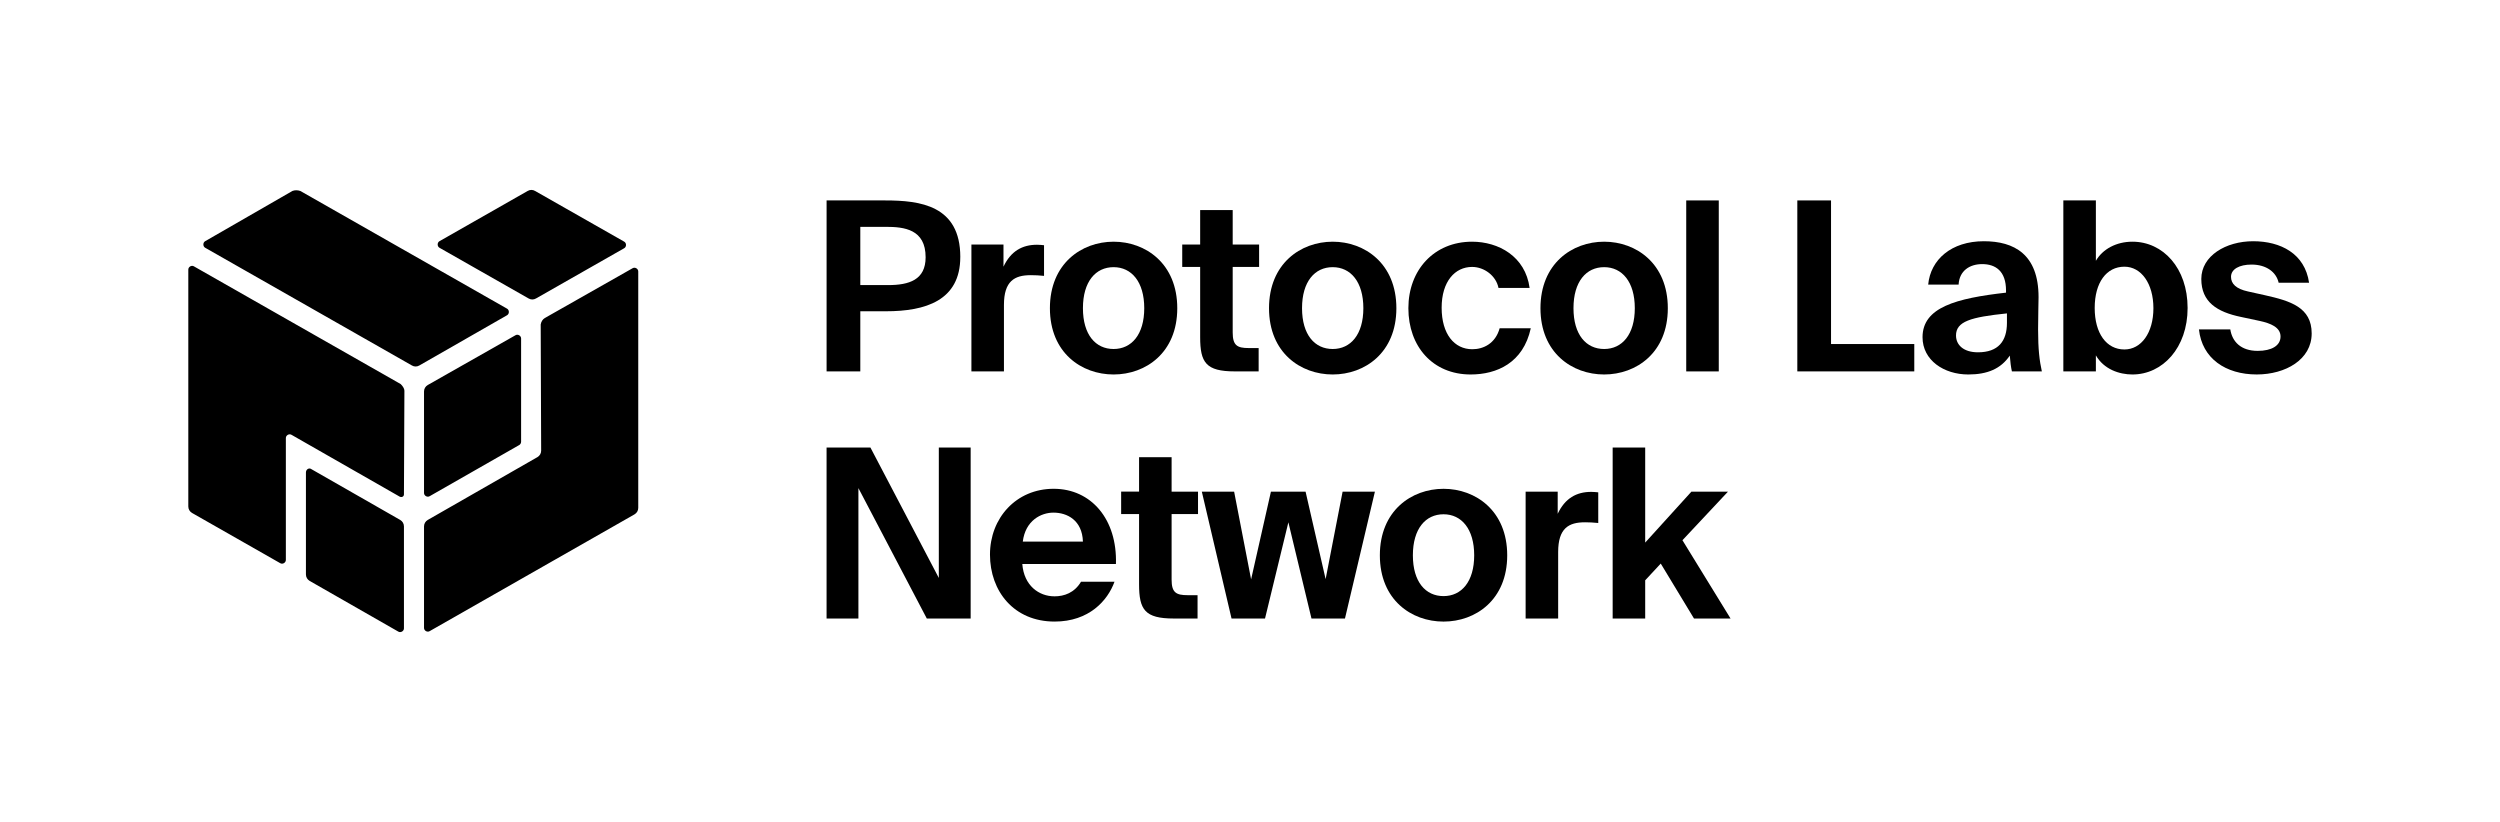
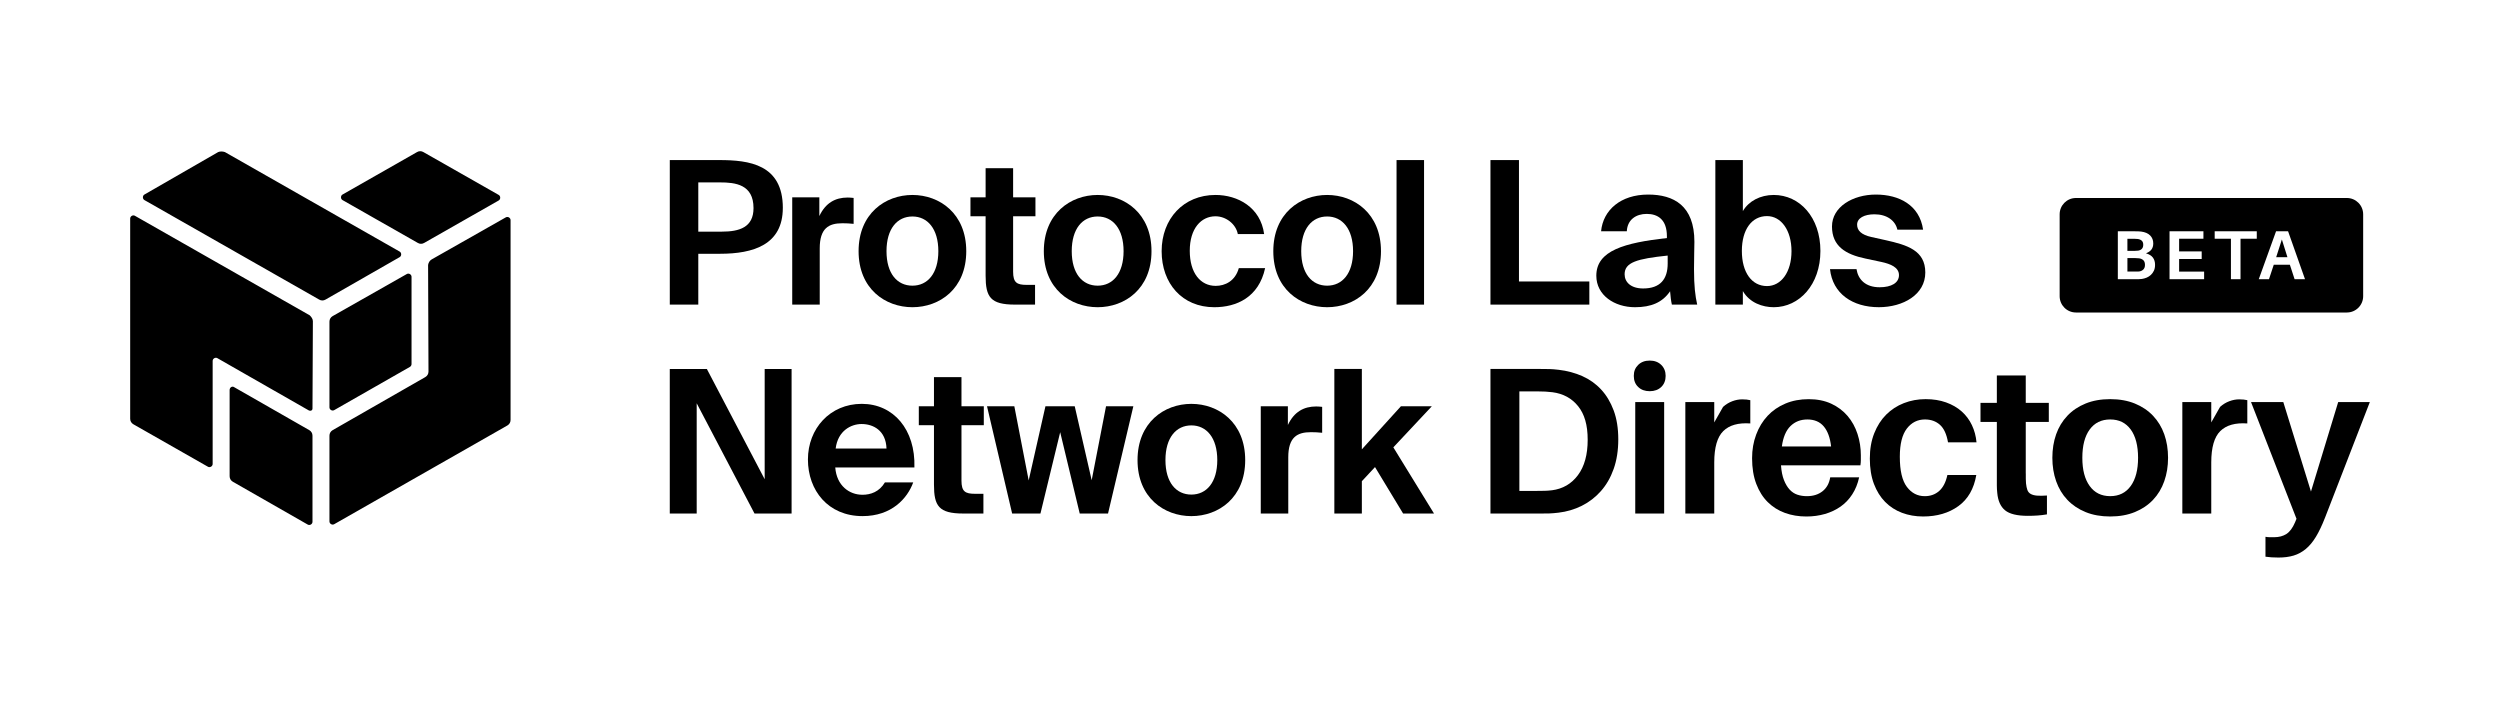
- <svg xmlns="http://www.w3.org/2000/svg" id="artwork" viewBox="0 0 1400 460">
+ <svg xmlns="http://www.w3.org/2000/svg" id="Layer_2" viewBox="0 0 1656 469.47">
  <defs>
-     <style>.cls-1{fill-rule:evenodd;}</style>
+     <style>.cls-1{fill:none;}.cls-2{fill-rule:evenodd;}</style>
  </defs>
-   <path class="cls-1" d="M246.08,135.08l49.4-28.14c1.31-.78,2.87-.78,4.18,0l49.92,28.4c1.31,.78,1.31,2.87,0,3.65l-49.4,28.14c-1.31,.78-2.88,.78-4.18,0l-49.92-28.4c-1.31-.78-1.31-2.87,0-3.65Zm-131.21,0l48.88-28.14c1.31-.52,2.87-.52,4.44,0l115.79,65.93c1.31,.78,1.31,2.87,0,3.65l-49.14,28.14c-1.31,.78-2.88,.78-4.18,0l-115.79-65.93c-1.31-.78-1.31-2.87,0-3.65Zm122.58,84.17v56.81c0,1.56,1.83,2.6,3.14,1.82l50.18-28.66c.52-.26,1.05-1.04,1.05-1.82v-57.85c0-1.56-1.83-2.61-3.14-1.82l-49.14,27.88c-1.31,.78-2.09,2.08-2.09,3.65Zm116.83-69.06l-49.14,27.88c-1.31,.78-2.09,2.08-2.35,3.65l.26,70.62c0,1.56-.78,2.87-2.09,3.65l-61.42,35.18c-1.31,.78-2.09,2.08-2.09,3.65v56.81c0,1.56,1.83,2.61,3.14,1.82l114.74-65.41c1.31-.78,2.09-2.08,2.09-3.65V152.02c0-1.56-1.83-2.61-3.14-1.82Zm-127.81,68.8l-.26,57.85c0,1.3-1.31,1.82-2.35,1.3l-60.64-34.66c-1.31-.78-3.14,.26-3.14,1.82v68.27c0,1.56-1.83,2.61-3.14,1.82l-49.4-28.14c-1.31-.78-2.09-2.08-2.09-3.65V150.97c0-1.56,1.83-2.61,3.14-1.82l115.79,65.93c1.05,1.04,2.09,2.35,2.09,3.91Zm-2.35,72.18l-49.66-28.4c-1.31-1.04-3.14,0-3.14,1.82v57.07c0,1.56,.78,2.87,2.09,3.65l49.66,28.4c1.31,.78,3.14-.26,3.14-1.82v-57.07c0-1.56-.78-2.87-2.09-3.65Z" />
-   <g>
-     <path d="M537.76,143.93c0,24.43-19.55,30.38-41.6,30.38h-14.39v33.68h-18.88V112.24h32.75c19.68,0,42.13,2.77,42.13,31.69Zm-55.99,15.72h15.58c11.75,0,21-2.91,21-15.58,0-15.72-12.02-17.04-22.32-17.04h-14.26v32.62Z" />
-     <path d="M577.13,154.1c-8.98,0-14.92,3.3-14.92,16.64v37.24h-18.22v-71.05h17.96v12.41c4.1-8.72,10.56-12.28,18.75-12.28,1.19,0,2.77,.13,3.96,.26v17.17c-2.64-.27-4.88-.4-7.53-.4Z" />
-     <path d="M623.61,135.35c17.96,0,35.66,12.28,35.66,37.25s-17.7,37.11-35.66,37.11-35.66-12.15-35.66-37.11,17.7-37.25,35.66-37.25Zm0,60.09c10.04,0,17.17-8.06,17.17-22.85s-7.13-22.98-17.17-22.98-17.17,8.06-17.17,22.98,7.13,22.85,17.17,22.85Z" />
-     <path d="M690.31,117.65v19.28h14.79v12.55h-14.79v36.71c0,7.27,2.51,8.72,8.98,8.72h5.55v13.07h-13.34c-16.24,0-19.41-5.02-19.41-19.15v-39.36h-10.04v-12.55h10.04v-19.28h18.22Z" />
-     <path d="M746.31,135.35c17.96,0,35.66,12.28,35.66,37.25s-17.7,37.11-35.66,37.11-35.66-12.15-35.66-37.11,17.7-37.25,35.66-37.25Zm0,60.09c10.04,0,17.17-8.06,17.17-22.85s-7.13-22.98-17.17-22.98-17.17,8.06-17.17,22.98,7.13,22.85,17.17,22.85Z" />
-     <path d="M839.15,161.23c-1.32-6.73-7.92-11.75-14.79-11.75-9.51,0-17.04,8.05-17.04,22.85s7.13,23.24,17.17,23.24c6.2,0,12.94-3.17,15.32-11.75h17.43c-4.23,19.41-19.02,25.89-33.68,25.89-21.26,0-34.87-15.72-34.87-37.11s14.4-37.25,35.66-37.25c14.79,0,29.85,8.19,32.23,25.89h-17.43Z" />
-     <path d="M898.32,135.35c17.96,0,35.66,12.28,35.66,37.25s-17.7,37.11-35.66,37.11-35.66-12.15-35.66-37.11,17.7-37.25,35.66-37.25Zm0,60.09c10.04,0,17.17-8.06,17.17-22.85s-7.13-22.98-17.17-22.98-17.17,8.06-17.17,22.98,7.13,22.85,17.17,22.85Z" />
-     <path d="M944.29,207.98V112.24h18.22v95.75h-18.22Z" />
-     <path d="M1072,192.66v15.32h-65.5V112.24h18.88v80.42h46.62Z" />
-     <path d="M1076.62,188.84c0-16.77,18.88-21.79,46.75-24.96v-1.19c0-10.96-5.94-14.79-13.34-14.79-7,0-12.81,3.7-13.21,11.49h-17.04c1.32-14,12.94-24.3,31.17-24.3,16.9,0,30.64,7.26,30.64,31.3,0,2.24-.26,11.62-.26,18.09,0,11.22,.79,17.56,2.11,23.51h-16.77c-.53-2.24-.92-5.41-1.19-8.85-5.02,7.4-12.54,10.57-23.24,10.57-13.6,0-25.62-7.93-25.62-20.87Zm18.75-.93c0,5.15,4.09,9.38,12.28,9.38,11.36,0,16.24-6.21,16.24-16.51v-5.28c-20.34,2.11-28.53,4.49-28.53,12.41Z" />
-     <path d="M1155.47,112.24h18.22v33.81c3.83-6.6,11.49-10.7,20.47-10.7,17.17,0,30.9,14.79,30.9,37.11s-14,37.25-30.9,37.25c-7.39,0-15.98-2.91-20.47-10.7v8.98h-18.22V112.24Zm34.2,37.11c-10.04,0-16.64,8.85-16.64,23.11s6.6,23.24,16.64,23.24c9.38,0,16.24-9.24,16.24-23.11s-6.87-23.24-16.24-23.24Z" />
-     <path d="M1260.86,148.16c-6.74,0-11.49,2.51-11.49,6.87,0,3.83,2.77,6.73,9.51,8.19l9.51,2.11c14.13,3.17,26.15,6.74,26.15,21.39s-14.66,22.98-30.77,22.98c-17.43,0-30.64-8.98-32.36-25.23h17.56c1.06,6.87,5.95,12.02,15.32,12.02,7.79,0,12.81-2.9,12.81-8.05s-5.55-7.39-11.62-8.71l-10.56-2.25c-13.34-2.77-22.19-8.32-22.19-21.26s13.73-21.13,29.05-21.13,28.92,6.87,31.3,23.24h-17.04c-1.32-5.95-6.87-10.17-15.19-10.17Z" />
-     <path d="M480.71,273.34v73.03h-17.83v-95.75h24.56l38.3,73.03v-73.03h17.83v95.75h-24.56l-38.3-73.03Z" />
-     <path d="M590.46,333.95c5.54,0,11.22-1.98,14.92-8.19h18.75c-3.83,10.57-14.26,22.32-33.55,22.32-22.85,0-36.19-17.04-36.19-37.51s14.66-36.85,35.66-36.85,35.66,17.04,34.87,42.13h-52.43c.93,12.15,9.38,18.09,17.96,18.09Zm15.98-30.64c-.4-12.02-8.85-16.24-16.51-16.24-6.87,0-15.71,4.36-17.17,16.24h33.68Z" />
-     <path d="M656.1,256.04v19.28h14.79v12.55h-14.79v36.71c0,7.27,2.51,8.72,8.98,8.72h5.55v13.07h-13.34c-16.24,0-19.41-5.02-19.41-19.15v-39.36h-10.04v-12.55h10.04v-19.28h18.22Z" />
-     <path d="M731.12,275.32l11.23,48.99,9.51-48.99h18.09l-16.77,71.05h-18.75l-12.94-53.88-13.08,53.88h-18.75l-16.64-71.05h18.09l9.51,49.13,11.1-49.13h19.41Z" />
-     <path d="M808.38,273.73c17.96,0,35.66,12.28,35.66,37.25s-17.7,37.11-35.66,37.11-35.66-12.15-35.66-37.11,17.7-37.25,35.66-37.25Zm0,60.09c10.04,0,17.17-8.06,17.17-22.85s-7.13-22.98-17.17-22.98-17.17,8.06-17.17,22.98,7.13,22.85,17.17,22.85Z" />
-     <path d="M887.49,292.49c-8.98,0-14.92,3.3-14.92,16.64v37.24h-18.22v-71.05h17.96v12.41c4.1-8.72,10.56-12.28,18.75-12.28,1.19,0,2.77,.13,3.96,.26v17.17c-2.64-.27-4.88-.4-7.53-.4Z" />
-     <path d="M921.31,303.85l25.88-28.53h20.47l-25.49,27.21,26.94,43.84h-20.47l-18.62-30.77-8.71,9.37v21.39h-18.22v-95.75h18.22v53.22Z" />
+   <g id="artwork">
+     <rect class="cls-1" width="1656" height="469.47" />
+     <g>
+       <path class="cls-2" d="M226.86,128.87l49.4-28.14c1.31-.78,2.87-.78,4.18,0l49.92,28.4c1.31,.78,1.31,2.87,0,3.65l-49.4,28.14c-1.31,.78-2.88,.78-4.18,0l-49.92-28.4c-1.31-.78-1.31-2.87,0-3.65h0Zm-131.21,0l48.88-28.14c1.31-.52,2.87-.52,4.44,0l115.79,65.93c1.31,.78,1.31,2.87,0,3.65l-49.14,28.14c-1.31,.78-2.88,.78-4.18,0l-115.79-65.93c-1.31-.78-1.31-2.87,0-3.65h0Zm122.58,84.17v56.81c0,1.56,1.83,2.6,3.14,1.82l50.18-28.66c.52-.26,1.05-1.04,1.05-1.82v-57.85c0-1.56-1.83-2.61-3.14-1.82l-49.14,27.88c-1.31,.78-2.09,2.08-2.09,3.65h0Zm116.83-69.07l-49.14,27.88c-1.31,.78-2.09,2.08-2.35,3.65l.26,70.62c0,1.56-.78,2.87-2.09,3.65l-61.42,35.18c-1.31,.78-2.09,2.08-2.09,3.65v56.81c0,1.56,1.83,2.61,3.14,1.82l114.74-65.41c1.31-.78,2.09-2.08,2.09-3.65V145.81c0-1.56-1.83-2.61-3.14-1.82h0Zm-127.81,68.79l-.26,57.85c0,1.3-1.31,1.82-2.35,1.3l-60.64-34.66c-1.31-.78-3.14,.26-3.14,1.82v68.27c0,1.56-1.83,2.61-3.14,1.82l-49.4-28.14c-1.31-.78-2.09-2.08-2.09-3.65V144.76c0-1.56,1.83-2.61,3.14-1.82l115.79,65.93c1.05,1.04,2.09,2.35,2.09,3.91h0Zm-2.35,72.18l-49.66-28.4c-1.31-1.04-3.14,0-3.14,1.82v57.07c0,1.56,.78,2.87,2.09,3.65l49.66,28.4c1.31,.78,3.14-.26,3.14-1.82v-57.07c0-1.56-.78-2.87-2.09-3.65Z" />
+       <g>
+         <path d="M518.54,137.72c0,24.43-19.55,30.38-41.6,30.38h-14.39v33.68h-18.88V106.03h32.75c19.68,0,42.13,2.77,42.13,31.69h0Zm-55.99,15.72h15.58c11.75,0,21-2.91,21-15.58,0-15.72-12.02-17.04-22.32-17.04h-14.26v32.62h0Z" />
+         <path d="M557.91,147.89c-8.98,0-14.92,3.3-14.92,16.64v37.24h-18.22v-71.05h17.96v12.41c4.1-8.72,10.56-12.28,18.75-12.28,1.19,0,2.77,.13,3.96,.26v17.17c-2.64-.27-4.88-.4-7.53-.4h0Z" />
+         <path d="M604.39,129.14c17.96,0,35.66,12.28,35.66,37.25s-17.7,37.11-35.66,37.11-35.66-12.15-35.66-37.11,17.7-37.25,35.66-37.25Zm0,60.09c10.04,0,17.17-8.06,17.17-22.85s-7.13-22.98-17.17-22.98-17.17,8.06-17.17,22.98,7.13,22.85,17.17,22.85Z" />
+         <path d="M671.09,111.44v19.28h14.79v12.55h-14.79v36.71c0,7.27,2.51,8.72,8.98,8.72h5.55v13.07h-13.34c-16.24,0-19.41-5.02-19.41-19.15v-39.36h-10.04v-12.55h10.04v-19.28h18.22Z" />
+         <path d="M727.09,129.14c17.96,0,35.66,12.28,35.66,37.25s-17.7,37.11-35.66,37.11-35.66-12.15-35.66-37.11,17.7-37.25,35.66-37.25Zm0,60.09c10.04,0,17.17-8.06,17.17-22.85s-7.13-22.98-17.17-22.98-17.17,8.06-17.17,22.98,7.13,22.85,17.17,22.85Z" />
+         <path d="M819.93,155.02c-1.32-6.73-7.92-11.75-14.79-11.75-9.51,0-17.04,8.05-17.04,22.85s7.13,23.24,17.17,23.24c6.2,0,12.94-3.17,15.32-11.75h17.43c-4.23,19.41-19.02,25.89-33.68,25.89-21.26,0-34.87-15.72-34.87-37.11s14.4-37.25,35.66-37.25c14.79,0,29.85,8.19,32.23,25.89h-17.43Z" />
+         <path d="M879.1,129.14c17.96,0,35.66,12.28,35.66,37.25s-17.7,37.11-35.66,37.11-35.66-12.15-35.66-37.11,17.7-37.25,35.66-37.25Zm0,60.09c10.04,0,17.17-8.06,17.17-22.85s-7.13-22.98-17.17-22.98-17.17,8.06-17.17,22.98,7.13,22.85,17.17,22.85Z" />
+         <path d="M925.07,201.77V106.03h18.22v95.75h-18.22Z" />
+         <path d="M1052.78,186.45v15.32h-65.5V106.03h18.88v80.42h46.62Z" />
+         <path d="M1057.4,182.63c0-16.77,18.88-21.79,46.75-24.96v-1.19c0-10.96-5.94-14.79-13.34-14.79-7,0-12.81,3.7-13.21,11.49h-17.04c1.32-14,12.94-24.3,31.17-24.3,16.9,0,30.64,7.26,30.64,31.3,0,2.24-.26,11.62-.26,18.09,0,11.22,.79,17.56,2.11,23.51h-16.77c-.53-2.24-.92-5.41-1.19-8.85-5.02,7.4-12.54,10.57-23.24,10.57-13.6,0-25.62-7.93-25.62-20.87h0Zm18.75-.93c0,5.15,4.09,9.38,12.28,9.38,11.36,0,16.24-6.21,16.24-16.51v-5.28c-20.34,2.11-28.53,4.49-28.53,12.41h.01Z" />
+         <path d="M1136.25,106.03h18.22v33.81c3.83-6.6,11.49-10.7,20.47-10.7,17.17,0,30.9,14.79,30.9,37.11s-14,37.25-30.9,37.25c-7.39,0-15.98-2.91-20.47-10.7v8.98h-18.22V106.03Zm34.2,37.11c-10.04,0-16.64,8.85-16.64,23.11s6.6,23.24,16.64,23.24c9.38,0,16.24-9.24,16.24-23.11s-6.87-23.24-16.24-23.24Z" />
+         <path d="M1241.64,141.95c-6.74,0-11.49,2.51-11.49,6.87,0,3.83,2.77,6.73,9.51,8.19l9.51,2.11c14.13,3.17,26.15,6.74,26.15,21.39s-14.66,22.98-30.77,22.98c-17.43,0-30.64-8.98-32.36-25.23h17.56c1.06,6.87,5.95,12.02,15.32,12.02,7.79,0,12.81-2.9,12.81-8.05s-5.55-7.39-11.62-8.71l-10.56-2.25c-13.34-2.77-22.19-8.32-22.19-21.26s13.73-21.13,29.05-21.13,28.92,6.87,31.3,23.24h-17.04c-1.32-5.95-6.87-10.17-15.19-10.17h0Z" />
+         <path d="M461.49,267.13v73.03h-17.83v-95.75h24.56l38.3,73.03v-73.03h17.83v95.75h-24.56l-38.3-73.03h0Z" />
+         <path d="M571.24,327.74c5.54,0,11.22-1.98,14.92-8.19h18.75c-3.83,10.57-14.26,22.32-33.55,22.32-22.85,0-36.19-17.04-36.19-37.51s14.66-36.85,35.66-36.85,35.66,17.04,34.87,42.13h-52.43c.93,12.15,9.38,18.09,17.96,18.09h.01Zm15.98-30.63c-.4-12.02-8.85-16.24-16.51-16.24-6.87,0-15.71,4.36-17.17,16.24h33.68Z" />
+         <path d="M636.88,249.83v19.28h14.79v12.55h-14.79v36.71c0,7.27,2.51,8.72,8.98,8.72h5.55v13.07h-13.34c-16.24,0-19.41-5.02-19.41-19.15v-39.36h-10.04v-12.55h10.04v-19.28h18.22Z" />
+         <path d="M711.9,269.11l11.23,48.99,9.51-48.99h18.09l-16.77,71.05h-18.75l-12.94-53.88-13.08,53.88h-18.75l-16.64-71.05h18.09l9.51,49.13,11.1-49.13h19.4Z" />
+         <path d="M789.16,267.52c17.96,0,35.66,12.28,35.66,37.25s-17.7,37.11-35.66,37.11-35.66-12.15-35.66-37.11,17.7-37.25,35.66-37.25h0Zm0,60.09c10.04,0,17.17-8.06,17.17-22.85s-7.13-22.98-17.17-22.98-17.17,8.06-17.17,22.98,7.13,22.85,17.17,22.85Z" />
+         <path d="M868.27,286.28c-8.98,0-14.92,3.3-14.92,16.64v37.24h-18.22v-71.05h17.96v12.41c4.1-8.72,10.56-12.28,18.75-12.28,1.19,0,2.77,.13,3.96,.26v17.17c-2.64-.27-4.88-.4-7.53-.4h0Z" />
+         <path d="M902.09,297.64l25.88-28.53h20.47l-25.49,27.21,26.94,43.84h-20.47l-18.62-30.77-8.71,9.37v21.39h-18.22v-95.75h18.22v53.24Z" />
+       </g>
+       <g>
+         <path d="M1032.53,244.96c5.55,.65,10.73,2.04,15.55,4.16,4.81,2.13,8.97,5.09,12.49,8.88,3.52,3.79,6.29,8.42,8.33,13.88,2.03,5.46,3.05,11.85,3.05,19.15s-1.02,13.83-3.05,19.57c-2.04,5.74-4.86,10.64-8.47,14.71-3.61,4.07-7.82,7.31-12.63,9.72-4.81,2.41-9.99,3.93-15.54,4.58-2.41,.28-4.4,.44-5.97,.49-1.58,.05-3.66,.07-6.25,.07h-32.76v-95.77h33.03c2.59,0,4.67,.02,6.25,.07,1.57,.05,3.56,.21,5.97,.49Zm-4.58,79.81c7.22-.93,12.98-4.27,17.28-10.04,4.3-5.76,6.45-13.57,6.45-23.42s-2.11-16.98-6.32-22.23c-4.21-5.25-9.88-8.34-17-9.27-1.58-.18-3.15-.32-4.72-.42-1.57-.09-3.42-.14-5.55-.14h-11.66v65.93h11.38c2.13,0,3.96-.02,5.48-.07,1.53-.05,3.08-.16,4.65-.35Z" />
+         <path d="M1092.77,238.85c3.14,0,5.69,.95,7.63,2.85,1.94,1.9,2.92,4.33,2.92,7.29s-.97,5.51-2.92,7.36c-1.94,1.85-4.49,2.78-7.63,2.78s-5.69-.92-7.63-2.78c-1.94-1.85-2.91-4.3-2.91-7.36s.97-5.39,2.91-7.29c1.94-1.9,4.49-2.85,7.63-2.85Zm-9.58,101.33v-73.84h19.15v73.84h-19.15Z" />
+         <path d="M1153.99,264.53c2.13,0,3.93,.19,5.41,.55v15.41c-7.96-.56-13.93,1.13-17.91,5.07-3.98,3.93-5.97,10.85-5.97,20.75v33.87h-19.15v-73.84h19.15v13.46l5.83-10.27c1.85-1.67,3.89-2.92,6.11-3.75s4.39-1.25,6.52-1.25Z" />
+         <path d="M1232.62,301.73v2.98c0,1.07-.09,2.25-.28,3.54h-52.61c.28,3.89,.93,7.13,1.95,9.72,1.02,2.59,2.28,4.7,3.76,6.32,1.49,1.62,3.21,2.75,5.16,3.4,1.95,.65,4.04,.97,6.27,.97,4.18,0,7.64-1.09,10.38-3.26,2.74-2.17,4.44-5.25,5.09-9.23h19.16c-.93,4.26-2.45,8.03-4.58,11.31-2.13,3.29-4.72,5.99-7.77,8.12-3.05,2.13-6.5,3.75-10.34,4.86-3.84,1.11-7.94,1.67-12.28,1.67-5.09,0-9.81-.79-14.16-2.36-4.35-1.57-8.14-3.96-11.38-7.15-3.24-3.19-5.78-7.22-7.63-12.08-1.85-4.86-2.78-10.52-2.78-17,0-5.64,.9-10.87,2.71-15.68,1.8-4.81,4.33-8.95,7.57-12.42,3.24-3.47,7.17-6.18,11.8-8.12,4.63-1.94,9.76-2.91,15.41-2.91s10.62,1,14.92,2.98c4.3,1.99,7.91,4.7,10.83,8.12,2.92,3.42,5.11,7.4,6.59,11.94,1.48,4.53,2.22,9.3,2.22,14.3Zm-35.46-23.87c-4.46,0-8.18,1.46-11.15,4.37-2.98,2.91-4.88,7.43-5.71,13.53h32.62c-.65-5.83-2.28-10.27-4.88-13.33s-6.23-4.58-10.87-4.58Z" />
+         <path d="M1275.52,264.39c5,0,9.51,.72,13.53,2.15,4.03,1.44,7.47,3.42,10.34,5.97,2.87,2.55,5.14,5.58,6.8,9.09,1.67,3.52,2.68,7.31,3.05,11.38h-18.88c-.93-5.37-2.71-9.23-5.34-11.59-2.64-2.36-5.95-3.54-9.92-3.54-4.91,0-8.91,2.01-12.01,6.04-3.1,4.03-4.65,10.25-4.65,18.67,0,9.16,1.55,15.8,4.65,19.92,3.1,4.12,7.05,6.18,11.87,6.18,3.79,0,6.99-1.16,9.58-3.47,2.59-2.31,4.39-5.83,5.41-10.55h19.15c-1.57,9.16-5.53,16.03-11.87,20.61-6.34,4.58-14.14,6.87-23.39,6.87-5,0-9.65-.81-13.95-2.43-4.3-1.62-8.03-4.03-11.17-7.22-3.15-3.19-5.62-7.17-7.43-11.94-1.8-4.76-2.71-10.34-2.71-16.73s.97-11.89,2.91-16.79c1.94-4.9,4.58-9.02,7.91-12.35,3.33-3.33,7.24-5.88,11.73-7.63,4.49-1.76,9.28-2.64,14.37-2.64Z" />
+         <path d="M1341.89,313.66v3.47c0,1.02,.05,2.04,.14,3.05,.18,1.76,.49,3.22,.9,4.37,.42,1.16,1.16,2.04,2.22,2.64,1.06,.6,2.45,.97,4.16,1.11,1.71,.14,3.91,.12,6.59-.07v12.49c-2.13,.37-4.23,.62-6.32,.76s-4.19,.21-6.32,.21c-7.13,0-12.17-1.23-15.13-3.68-2.96-2.45-4.67-6.27-5.14-11.45-.19-1.67-.28-3.33-.28-5v-42.06h-10.83v-12.63h10.83v-18.18h19.15v18.18h15.27v12.63h-15.27v34.15Z" />
+         <path d="M1397.8,264.39c6.11,0,11.54,.97,16.31,2.91,4.76,1.94,8.79,4.65,12.08,8.12,3.28,3.47,5.76,7.56,7.43,12.28,1.67,4.72,2.5,9.9,2.5,15.55s-.83,10.71-2.5,15.48c-1.67,4.77-4.14,8.88-7.43,12.35-3.29,3.47-7.31,6.18-12.08,8.12-4.77,1.94-10.2,2.92-16.31,2.92s-11.54-.97-16.31-2.92c-4.77-1.94-8.79-4.65-12.08-8.12-3.29-3.47-5.76-7.59-7.43-12.35-1.67-4.77-2.5-9.92-2.5-15.48s.83-10.83,2.5-15.55c1.67-4.72,4.14-8.81,7.43-12.28,3.28-3.47,7.31-6.18,12.08-8.12,4.76-1.94,10.2-2.91,16.31-2.91Zm0,64.26c5.83,0,10.36-2.24,13.6-6.73,3.24-4.49,4.86-10.71,4.86-18.67s-1.62-14.3-4.86-18.74c-3.24-4.44-7.77-6.66-13.6-6.66s-10.36,2.22-13.6,6.66c-3.24,4.44-4.86,10.69-4.86,18.74s1.62,14.18,4.86,18.67c3.24,4.49,7.77,6.73,13.6,6.73Z" />
+         <path d="M1483.21,264.53c2.13,0,3.93,.19,5.41,.55v15.41c-7.96-.56-13.93,1.13-17.91,5.07-3.98,3.93-5.97,10.85-5.97,20.75v33.87h-19.16v-73.84h19.16v13.46l5.83-10.27c1.85-1.67,3.89-2.92,6.11-3.75s4.39-1.25,6.52-1.25Z" />
+         <path d="M1540.07,342.95c-1.94,5-3.93,9.18-5.97,12.56-2.04,3.38-4.28,6.08-6.73,8.12-2.45,2.04-5.14,3.49-8.05,4.37-2.92,.88-6.27,1.32-10.06,1.32-1.76,0-3.29-.05-4.58-.14-1.3-.09-2.64-.23-4.03-.42v-13.19c1.02,.18,1.96,.28,2.85,.28h2.85c3.24,0,5.97-.72,8.19-2.15,2.22-1.44,4.12-4,5.69-7.7l.97-2.36-30.12-77.31h21.38l18.32,59.27,18.04-59.27h20.96l-29.7,76.62Z" />
+       </g>
+       <g>
+         <path d="M1416.74,171.1c-.77-.09-1.52-.14-2.25-.14h-5.29v8.92h6.62c.37,0,.71-.02,1.01-.05,1.1-.09,2.05-.5,2.83-1.24,.78-.73,1.17-1.77,1.17-3.11,0-1.46-.39-2.53-1.17-3.2-.78-.67-1.76-1.07-2.92-1.19Z" />
+         <path d="M1416.23,166.04c2.3-.37,3.45-1.68,3.45-3.93,0-1.19-.33-2.08-.99-2.68-.66-.59-1.53-.97-2.6-1.12-.74-.09-1.5-.14-2.3-.14h-4.6v8h4.78c.77,0,1.52-.05,2.25-.14Z" />
+         <polygon points="1507.74 170.36 1515.19 170.36 1511.51 158.63 1507.74 170.36" />
+         <path d="M1554.56,131.15h-179.45c-5.96,0-10.8,4.84-10.8,10.8v54.25c0,5.96,4.84,10.8,10.8,10.8h179.45c5.96,0,10.8-4.84,10.8-10.8v-54.25c0-5.96-4.84-10.8-10.8-10.8Zm-127.81,48.15c-.51,1.09-1.17,2.02-2,2.79s-1.76,1.37-2.78,1.8c-1.03,.43-2.08,.72-3.15,.88-.8,.09-1.51,.15-2.14,.16-.63,.02-1.39,.02-2.28,.02h-11.55v-31.74h11.36c.8,0,1.48,0,2.05,.02s1.25,.07,2.05,.16c2.61,.34,4.59,1.2,5.96,2.59s2.05,3.16,2.05,5.3c0,1.65-.42,3.01-1.26,4.08-.8,1.01-1.93,1.79-3.4,2.34-.08,.03-.08,.14,0,.17,3.9,1.09,5.85,3.61,5.85,7.58,0,1.47-.25,2.76-.76,3.85Zm33.26,5.64h-22.91v-31.74h22.45v4.92h-16.1v8.42h14.95v5.01h-14.95v8.37h16.56v5.01Zm34.87-26.82h-10.76v26.82h-6.35v-26.82h-10.76v-4.92h27.88v4.92Zm25.06,26.82l-3.13-9.57h-10.67l-3.17,9.57h-6.76l11.45-31.74h7.96l11.22,31.74h-6.9Z" />
+       </g>
+     </g>
  </g>
</svg>
